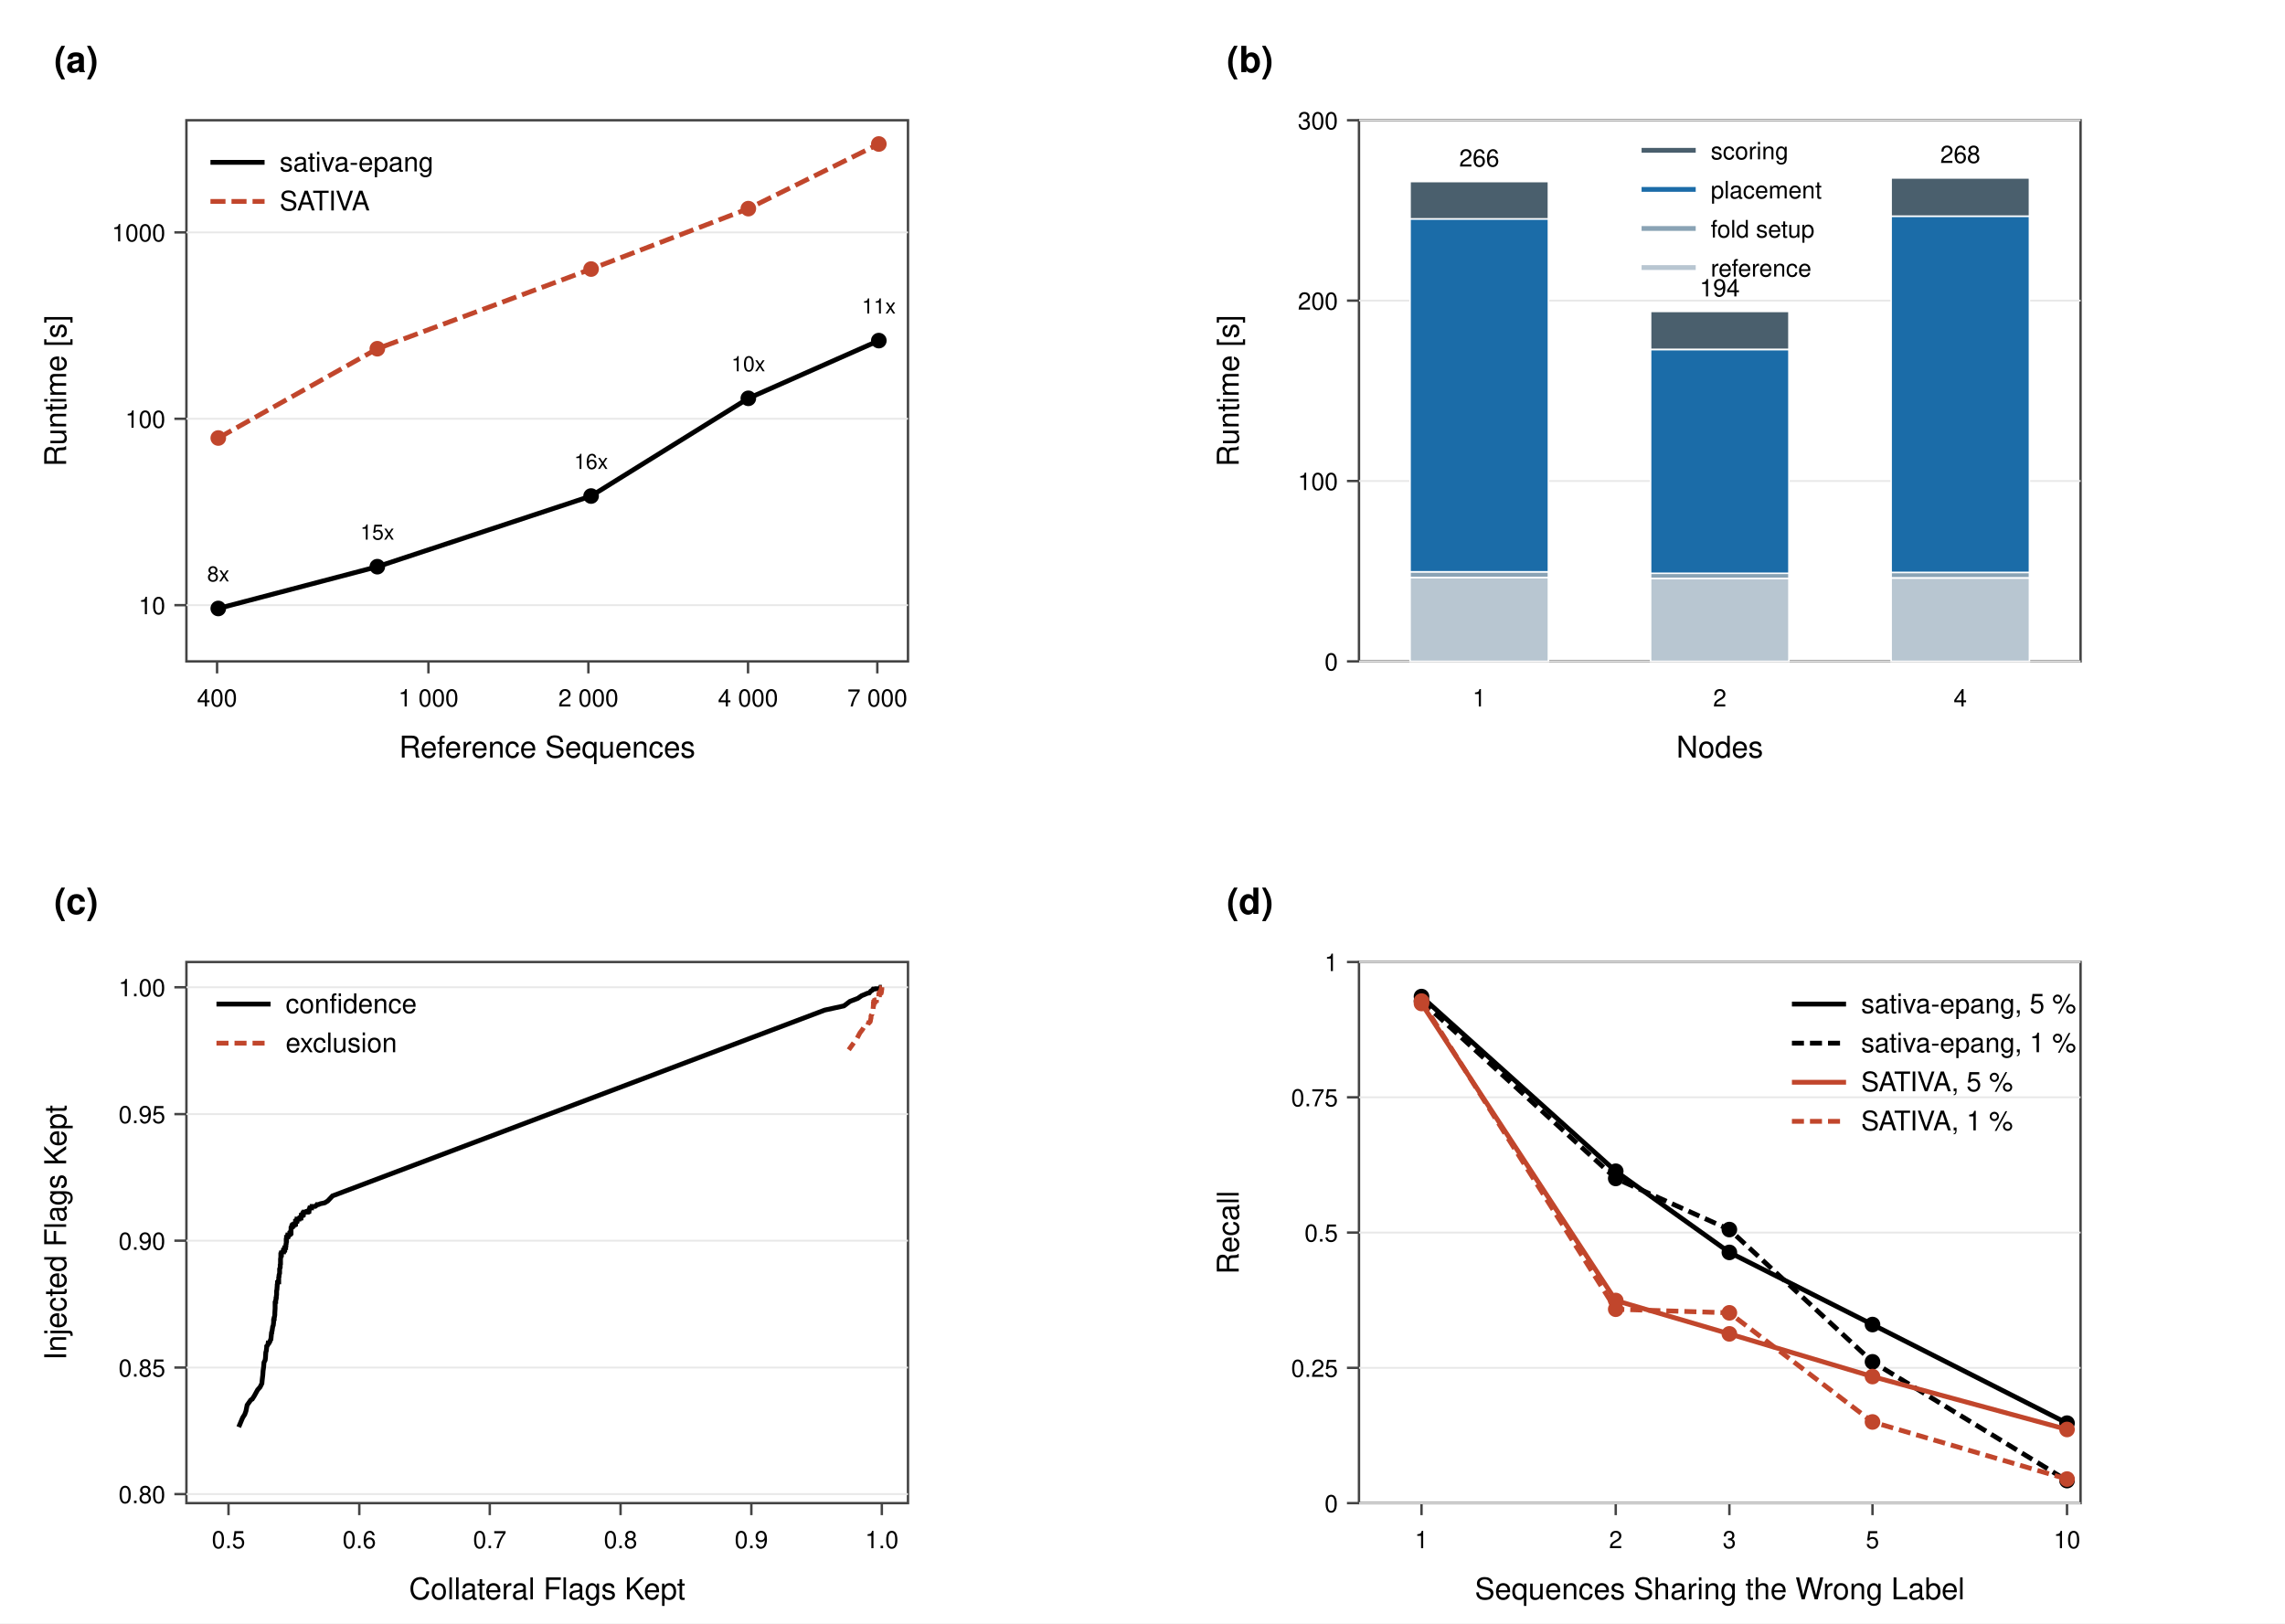
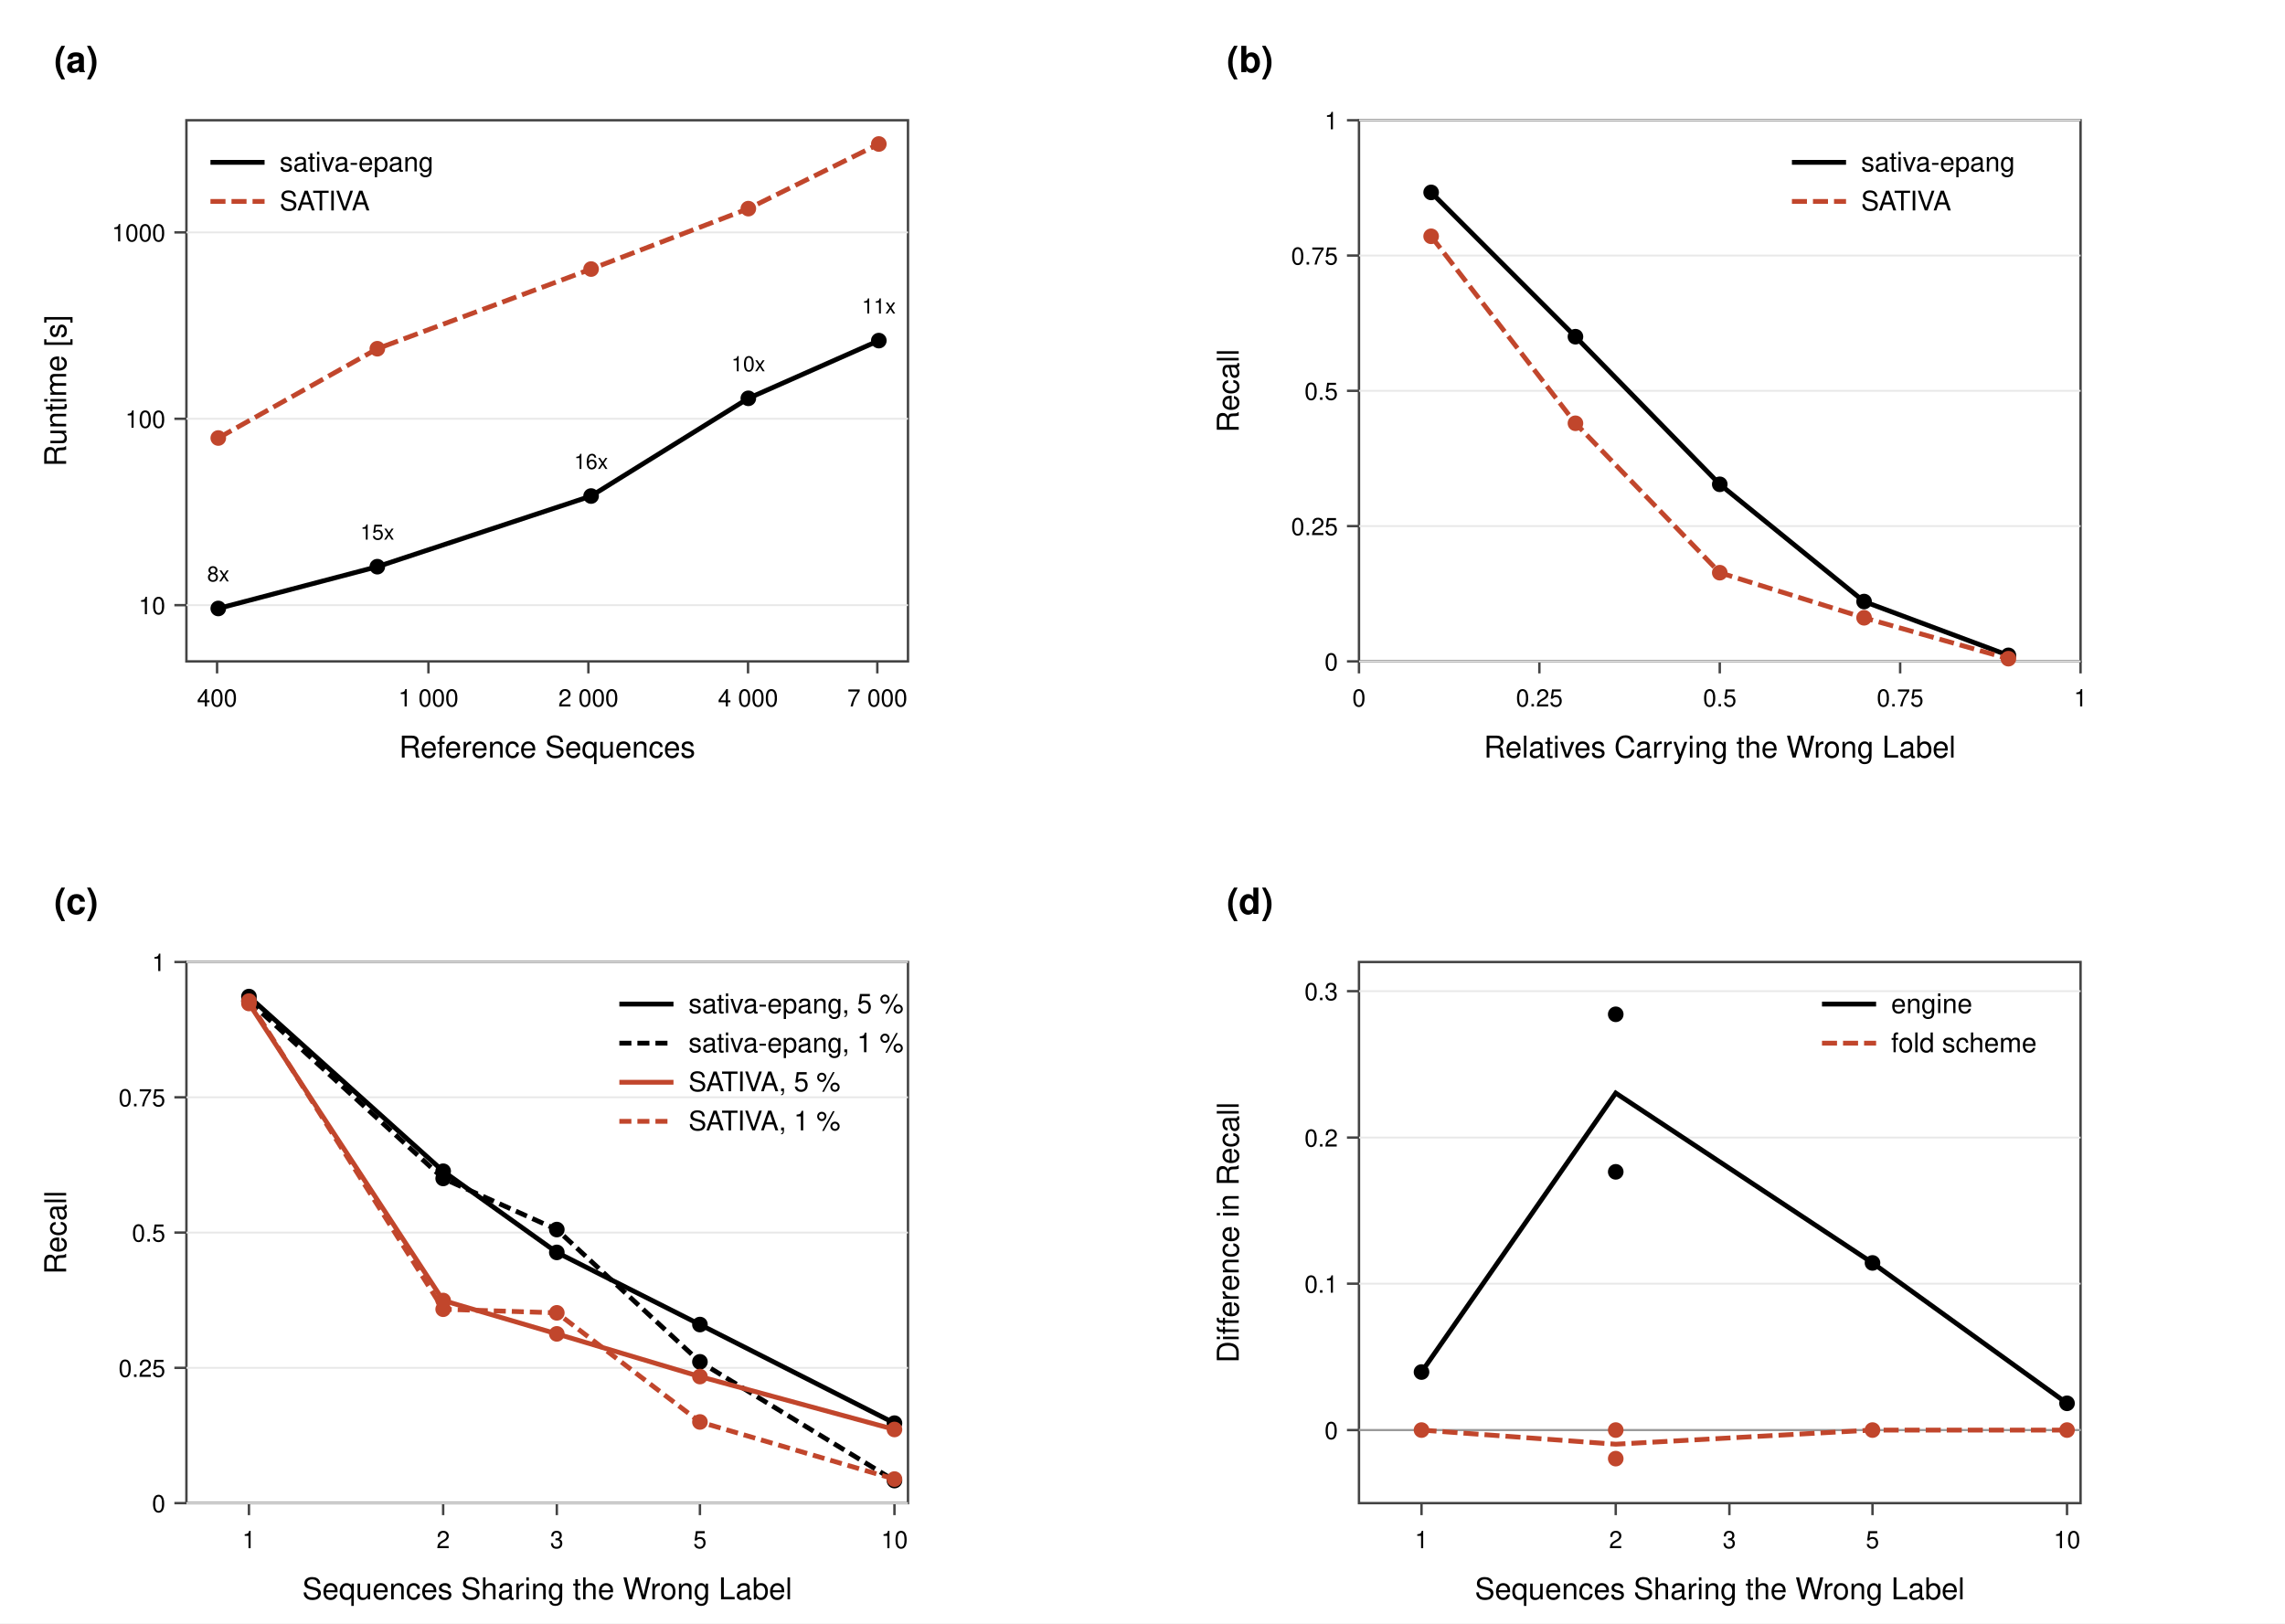
<svg xmlns="http://www.w3.org/2000/svg" width="760" height="540" viewBox="0 0 760 540" font-family="Helvetica,Arial,sans-serif">
  <rect width="760" height="540" fill="#fff" />
  <rect x="62" y="40" width="240" height="180" fill="none" stroke="#444" stroke-width="0.8" />
  <text x="18.0" y="24.0" font-size="12" fill="#000" font-weight="bold" text-anchor="start">(a)</text>
  <text x="182.0" y="252.0" font-size="10" fill="#000" font-weight="normal" text-anchor="middle">Reference Sequences</text>
  <text x="22.0" y="130.0" font-size="10" fill="#000" font-weight="normal" text-anchor="middle" transform="rotate(-90 22.0 130.0)">Runtime  [s]</text>
  <line x1="72.2" y1="220" x2="72.2" y2="224" stroke="#444" stroke-width="0.8" />
  <text x="72.2" y="235.0" font-size="8" fill="#000" font-weight="normal" text-anchor="middle">400</text>
  <line x1="142.5" y1="220" x2="142.5" y2="224" stroke="#444" stroke-width="0.8" />
  <text x="142.5" y="235.0" font-size="8" fill="#000" font-weight="normal" text-anchor="middle">1 000</text>
  <line x1="195.7" y1="220" x2="195.7" y2="224" stroke="#444" stroke-width="0.8" />
  <text x="195.7" y="235.0" font-size="8" fill="#000" font-weight="normal" text-anchor="middle">2 000</text>
  <line x1="248.8" y1="220" x2="248.8" y2="224" stroke="#444" stroke-width="0.8" />
  <text x="248.8" y="235.0" font-size="8" fill="#000" font-weight="normal" text-anchor="middle">4 000</text>
  <line x1="291.8" y1="220" x2="291.8" y2="224" stroke="#444" stroke-width="0.8" />
  <text x="291.8" y="235.0" font-size="8" fill="#000" font-weight="normal" text-anchor="middle">7 000</text>
  <line x1="62" y1="201.3" x2="302" y2="201.3" stroke="#e8e8e8" stroke-width="0.6" />
  <line x1="58" y1="201.3" x2="62" y2="201.3" stroke="#444" stroke-width="0.8" />
  <text x="55.0" y="204.3" font-size="8" fill="#000" font-weight="normal" text-anchor="end">10</text>
  <line x1="62" y1="139.3" x2="302" y2="139.3" stroke="#e8e8e8" stroke-width="0.6" />
  <line x1="58" y1="139.3" x2="62" y2="139.3" stroke="#444" stroke-width="0.8" />
  <text x="55.0" y="142.3" font-size="8" fill="#000" font-weight="normal" text-anchor="end">100</text>
  <line x1="62" y1="77.3" x2="302" y2="77.3" stroke="#e8e8e8" stroke-width="0.6" />
  <line x1="58" y1="77.3" x2="62" y2="77.3" stroke="#444" stroke-width="0.8" />
  <text x="55.0" y="80.3" font-size="8" fill="#000" font-weight="normal" text-anchor="end">1000</text>
  <path d="M72.6,145.7 L125.5,116.0 L196.6,89.5 L248.9,69.4 L292.3,47.9" fill="none" stroke="#c1462c" stroke-width="1.6" stroke-dasharray="5 2" />
  <circle cx="72.6" cy="145.7" r="2.6" fill="#c1462c" />
  <circle cx="125.5" cy="116.0" r="2.6" fill="#c1462c" />
  <circle cx="196.6" cy="89.5" r="2.6" fill="#c1462c" />
  <circle cx="248.9" cy="69.4" r="2.6" fill="#c1462c" />
  <circle cx="292.3" cy="47.9" r="2.6" fill="#c1462c" />
  <path d="M72.6,202.4 L125.5,188.5 L196.6,165.0 L248.9,132.5 L292.3,113.3" fill="none" stroke="#000000" stroke-width="1.6" />
  <circle cx="72.6" cy="202.4" r="2.6" fill="#000000" />
  <circle cx="125.5" cy="188.5" r="2.6" fill="#000000" />
  <circle cx="196.6" cy="165.0" r="2.6" fill="#000000" />
  <circle cx="248.9" cy="132.5" r="2.6" fill="#000000" />
  <circle cx="292.3" cy="113.3" r="2.6" fill="#000000" />
  <line x1="70" y1="54" x2="88" y2="54" stroke="#000000" stroke-width="1.6" />
  <text x="93.0" y="57.0" font-size="9" fill="#000" font-weight="normal" text-anchor="start">sativa-epang</text>
  <line x1="70" y1="67" x2="88" y2="67" stroke="#c1462c" stroke-width="1.6" stroke-dasharray="5 2" />
  <text x="93.0" y="70.0" font-size="9" fill="#000" font-weight="normal" text-anchor="start">SATIVA</text>
  <text x="72.6" y="193.4" font-size="7" fill="#000000" font-weight="normal" text-anchor="middle">8x</text>
  <text x="125.5" y="179.5" font-size="7" fill="#000000" font-weight="normal" text-anchor="middle">15x</text>
  <text x="196.6" y="156.0" font-size="7" fill="#000000" font-weight="normal" text-anchor="middle">16x</text>
  <text x="248.9" y="123.5" font-size="7" fill="#000000" font-weight="normal" text-anchor="middle">10x</text>
  <text x="292.3" y="104.3" font-size="7" fill="#000000" font-weight="normal" text-anchor="middle">11x</text>
  <rect x="452" y="40" width="240" height="180" fill="none" stroke="#444" stroke-width="0.8" />
  <text x="408.0" y="24.0" font-size="12" fill="#000" font-weight="bold" text-anchor="start">(b)</text>
-   <text x="572.0" y="252.0" font-size="10" fill="#000" font-weight="normal" text-anchor="middle">Nodes</text>
-   <text x="412.0" y="130.0" font-size="10" fill="#000" font-weight="normal" text-anchor="middle" transform="rotate(-90 412.0 130.0)">Runtime  [s]</text>
+   <text x="572.0" y="252.0" font-size="10" fill="#000" font-weight="normal" text-anchor="middle">Relatives Carrying the Wrong Label</text>
+   <text x="412.0" y="130.0" font-size="10" fill="#000" font-weight="normal" text-anchor="middle" transform="rotate(-90 412.0 130.0)">Recall</text>
+   <line x1="452.0" y1="220" x2="452.0" y2="224" stroke="#444" stroke-width="0.8" />
+   <text x="452.0" y="235.0" font-size="8" fill="#000" font-weight="normal" text-anchor="middle">0</text>
+   <line x1="512.0" y1="220" x2="512.0" y2="224" stroke="#444" stroke-width="0.8" />
+   <text x="512.0" y="235.0" font-size="8" fill="#000" font-weight="normal" text-anchor="middle">0.25</text>
+   <line x1="572.0" y1="220" x2="572.0" y2="224" stroke="#444" stroke-width="0.8" />
+   <text x="572.0" y="235.0" font-size="8" fill="#000" font-weight="normal" text-anchor="middle">0.5</text>
+   <line x1="632.0" y1="220" x2="632.0" y2="224" stroke="#444" stroke-width="0.8" />
+   <text x="632.0" y="235.0" font-size="8" fill="#000" font-weight="normal" text-anchor="middle">0.75</text>
+   <line x1="692.0" y1="220" x2="692.0" y2="224" stroke="#444" stroke-width="0.8" />
+   <text x="692.0" y="235.0" font-size="8" fill="#000" font-weight="normal" text-anchor="middle">1</text>
  <line x1="452" y1="220.0" x2="692" y2="220.0" stroke="#e8e8e8" stroke-width="0.6" />
  <line x1="448" y1="220.0" x2="452" y2="220.0" stroke="#444" stroke-width="0.8" />
  <text x="445.0" y="223.0" font-size="8" fill="#000" font-weight="normal" text-anchor="end">0</text>
-   <line x1="452" y1="160.0" x2="692" y2="160.0" stroke="#e8e8e8" stroke-width="0.6" />
-   <line x1="448" y1="160.0" x2="452" y2="160.0" stroke="#444" stroke-width="0.8" />
-   <text x="445.0" y="163.0" font-size="8" fill="#000" font-weight="normal" text-anchor="end">100</text>
-   <line x1="452" y1="100.0" x2="692" y2="100.0" stroke="#e8e8e8" stroke-width="0.6" />
-   <line x1="448" y1="100.0" x2="452" y2="100.0" stroke="#444" stroke-width="0.8" />
-   <text x="445.0" y="103.0" font-size="8" fill="#000" font-weight="normal" text-anchor="end">200</text>
+   <line x1="452" y1="175.0" x2="692" y2="175.0" stroke="#e8e8e8" stroke-width="0.6" />
+   <line x1="448" y1="175.0" x2="452" y2="175.0" stroke="#444" stroke-width="0.8" />
+   <text x="445.0" y="178.0" font-size="8" fill="#000" font-weight="normal" text-anchor="end">0.25</text>
+   <line x1="452" y1="130.0" x2="692" y2="130.0" stroke="#e8e8e8" stroke-width="0.6" />
+   <line x1="448" y1="130.0" x2="452" y2="130.0" stroke="#444" stroke-width="0.8" />
+   <text x="445.0" y="133.0" font-size="8" fill="#000" font-weight="normal" text-anchor="end">0.5</text>
+   <line x1="452" y1="85.0" x2="692" y2="85.0" stroke="#e8e8e8" stroke-width="0.6" />
+   <line x1="448" y1="85.0" x2="452" y2="85.0" stroke="#444" stroke-width="0.8" />
+   <text x="445.0" y="88.0" font-size="8" fill="#000" font-weight="normal" text-anchor="end">0.75</text>
  <line x1="452" y1="40.0" x2="692" y2="40.0" stroke="#e8e8e8" stroke-width="0.6" />
  <line x1="448" y1="40.0" x2="452" y2="40.0" stroke="#444" stroke-width="0.8" />
-   <text x="445.0" y="43.0" font-size="8" fill="#000" font-weight="normal" text-anchor="end">300</text>
-   <rect x="469.0" y="192.1" width="46" height="27.9" fill="#b8c6d1" stroke="#fff" stroke-width="0.5" />
-   <rect x="469.0" y="190.2" width="46" height="1.9" fill="#8aa3b5" stroke="#fff" stroke-width="0.5" />
-   <rect x="469.0" y="72.8" width="46" height="117.4" fill="#1b6ca8" stroke="#fff" stroke-width="0.5" />
-   <rect x="469.0" y="60.4" width="46" height="12.4" fill="#4a5f6d" stroke="#fff" stroke-width="0.5" />
-   <text x="492.0" y="235.0" font-size="8" fill="#000" font-weight="normal" text-anchor="middle">1</text>
-   <text x="492.0" y="55.4" font-size="8" fill="#000" font-weight="normal" text-anchor="middle">266</text>
-   <rect x="549.0" y="192.4" width="46" height="27.6" fill="#b8c6d1" stroke="#fff" stroke-width="0.5" />
-   <rect x="549.0" y="190.6" width="46" height="1.8" fill="#8aa3b5" stroke="#fff" stroke-width="0.5" />
-   <rect x="549.0" y="116.3" width="46" height="74.4" fill="#1b6ca8" stroke="#fff" stroke-width="0.5" />
-   <rect x="549.0" y="103.6" width="46" height="12.6" fill="#4a5f6d" stroke="#fff" stroke-width="0.5" />
-   <text x="572.0" y="235.0" font-size="8" fill="#000" font-weight="normal" text-anchor="middle">2</text>
-   <text x="572.0" y="98.6" font-size="8" fill="#000" font-weight="normal" text-anchor="middle">194</text>
-   <rect x="629.0" y="192.3" width="46" height="27.7" fill="#b8c6d1" stroke="#fff" stroke-width="0.5" />
-   <rect x="629.0" y="190.4" width="46" height="1.8" fill="#8aa3b5" stroke="#fff" stroke-width="0.5" />
-   <rect x="629.0" y="71.9" width="46" height="118.5" fill="#1b6ca8" stroke="#fff" stroke-width="0.5" />
-   <rect x="629.0" y="59.2" width="46" height="12.7" fill="#4a5f6d" stroke="#fff" stroke-width="0.5" />
-   <text x="652.0" y="235.0" font-size="8" fill="#000" font-weight="normal" text-anchor="middle">4</text>
-   <text x="652.0" y="54.2" font-size="8" fill="#000" font-weight="normal" text-anchor="middle">268</text>
-   <line x1="546" y1="50" x2="564" y2="50" stroke="#4a5f6d" stroke-width="1.6" />
-   <text x="569.0" y="53.0" font-size="8" fill="#000" font-weight="normal" text-anchor="start">scoring</text>
-   <line x1="546" y1="63" x2="564" y2="63" stroke="#1b6ca8" stroke-width="1.6" />
-   <text x="569.0" y="66.0" font-size="8" fill="#000" font-weight="normal" text-anchor="start">placement</text>
-   <line x1="546" y1="76" x2="564" y2="76" stroke="#8aa3b5" stroke-width="1.6" />
-   <text x="569.0" y="79.0" font-size="8" fill="#000" font-weight="normal" text-anchor="start">fold setup</text>
-   <line x1="546" y1="89" x2="564" y2="89" stroke="#b8c6d1" stroke-width="1.6" />
-   <text x="569.0" y="92.0" font-size="8" fill="#000" font-weight="normal" text-anchor="start">reference</text>
+   <text x="445.0" y="43.0" font-size="8" fill="#000" font-weight="normal" text-anchor="end">1</text>
+   <path d="M476.0,64.0 L524.0,112.0 L572.0,161.1 L620.0,200.1 L668.0,218.0" fill="none" stroke="#000000" stroke-width="1.6" />
+   <circle cx="476.0" cy="64.0" r="2.6" fill="#000000" />
+   <circle cx="524.0" cy="112.0" r="2.6" fill="#000000" />
+   <circle cx="572.0" cy="161.1" r="2.6" fill="#000000" />
+   <circle cx="620.0" cy="200.1" r="2.6" fill="#000000" />
+   <circle cx="668.0" cy="218.0" r="2.6" fill="#000000" />
+   <path d="M476.0,78.6 L524.0,140.8 L572.0,190.5 L620.0,205.5 L668.0,219.1" fill="none" stroke="#c1462c" stroke-width="1.6" stroke-dasharray="5 2" />
+   <circle cx="476.0" cy="78.6" r="2.6" fill="#c1462c" />
+   <circle cx="524.0" cy="140.8" r="2.6" fill="#c1462c" />
+   <circle cx="572.0" cy="190.5" r="2.6" fill="#c1462c" />
+   <circle cx="620.0" cy="205.5" r="2.6" fill="#c1462c" />
+   <circle cx="668.0" cy="219.1" r="2.6" fill="#c1462c" />
+   <line x1="596" y1="54" x2="614" y2="54" stroke="#000000" stroke-width="1.6" />
+   <text x="619.0" y="57.0" font-size="9" fill="#000" font-weight="normal" text-anchor="start">sativa-epang</text>
+   <line x1="596" y1="67" x2="614" y2="67" stroke="#c1462c" stroke-width="1.6" stroke-dasharray="5 2" />
+   <text x="619.0" y="70.0" font-size="9" fill="#000" font-weight="normal" text-anchor="start">SATIVA</text>
  <rect x="62" y="320" width="240" height="180" fill="none" stroke="#444" stroke-width="0.8" />
  <text x="18.0" y="304.0" font-size="12" fill="#000" font-weight="bold" text-anchor="start">(c)</text>
-   <text x="182.0" y="532.0" font-size="10" fill="#000" font-weight="normal" text-anchor="middle">Collateral Flags Kept</text>
-   <text x="22.0" y="410.0" font-size="10" fill="#000" font-weight="normal" text-anchor="middle" transform="rotate(-90 22.0 410.0)">Injected Flags Kept</text>
-   <line x1="76.0" y1="500" x2="76.0" y2="504" stroke="#444" stroke-width="0.8" />
-   <text x="76.0" y="515.0" font-size="8" fill="#000" font-weight="normal" text-anchor="middle">0.5</text>
-   <line x1="119.5" y1="500" x2="119.5" y2="504" stroke="#444" stroke-width="0.8" />
-   <text x="119.5" y="515.0" font-size="8" fill="#000" font-weight="normal" text-anchor="middle">0.6</text>
-   <line x1="162.9" y1="500" x2="162.9" y2="504" stroke="#444" stroke-width="0.8" />
-   <text x="162.9" y="515.0" font-size="8" fill="#000" font-weight="normal" text-anchor="middle">0.7</text>
-   <line x1="206.4" y1="500" x2="206.4" y2="504" stroke="#444" stroke-width="0.8" />
-   <text x="206.4" y="515.0" font-size="8" fill="#000" font-weight="normal" text-anchor="middle">0.8</text>
-   <line x1="249.9" y1="500" x2="249.9" y2="504" stroke="#444" stroke-width="0.8" />
-   <text x="249.9" y="515.0" font-size="8" fill="#000" font-weight="normal" text-anchor="middle">0.9</text>
-   <line x1="293.3" y1="500" x2="293.3" y2="504" stroke="#444" stroke-width="0.8" />
-   <text x="293.3" y="515.0" font-size="8" fill="#000" font-weight="normal" text-anchor="middle">1.0</text>
-   <line x1="62" y1="497.0" x2="302" y2="497.0" stroke="#e8e8e8" stroke-width="0.6" />
-   <line x1="58" y1="497.0" x2="62" y2="497.0" stroke="#444" stroke-width="0.8" />
-   <text x="55.0" y="500.0" font-size="8" fill="#000" font-weight="normal" text-anchor="end">0.80</text>
-   <line x1="62" y1="454.9" x2="302" y2="454.9" stroke="#e8e8e8" stroke-width="0.6" />
-   <line x1="58" y1="454.9" x2="62" y2="454.9" stroke="#444" stroke-width="0.8" />
-   <text x="55.0" y="457.9" font-size="8" fill="#000" font-weight="normal" text-anchor="end">0.85</text>
-   <line x1="62" y1="412.7" x2="302" y2="412.7" stroke="#e8e8e8" stroke-width="0.6" />
-   <line x1="58" y1="412.7" x2="62" y2="412.7" stroke="#444" stroke-width="0.8" />
-   <text x="55.0" y="415.7" font-size="8" fill="#000" font-weight="normal" text-anchor="end">0.90</text>
-   <line x1="62" y1="370.6" x2="302" y2="370.6" stroke="#e8e8e8" stroke-width="0.6" />
-   <line x1="58" y1="370.6" x2="62" y2="370.6" stroke="#444" stroke-width="0.8" />
-   <text x="55.0" y="373.6" font-size="8" fill="#000" font-weight="normal" text-anchor="end">0.95</text>
-   <line x1="62" y1="328.4" x2="302" y2="328.4" stroke="#e8e8e8" stroke-width="0.6" />
-   <line x1="58" y1="328.4" x2="62" y2="328.4" stroke="#444" stroke-width="0.8" />
-   <text x="55.0" y="331.4" font-size="8" fill="#000" font-weight="normal" text-anchor="end">1.00</text>
-   <path d="M293.3,328.4 L293.3,328.4 L293.2,328.4 L293.2,328.4 L293.2,328.4 L293.2,328.4 L293.1,328.4 L293.1,328.4 L293.1,328.4 L293.1,328.4 L293.1,328.4 L293.0,328.4 L293.0,328.4 L292.9,328.4 L292.9,328.4 L292.9,328.4 L292.9,328.4 L292.8,328.7 L292.8,328.7 L292.8,328.7 L292.8,328.7 L292.8,328.9 L292.7,328.9 L292.7,328.9 L292.7,328.9 L292.6,328.9 L292.6,328.9 L292.6,328.9 L292.5,328.9 L292.5,328.9 L292.5,328.9 L292.5,328.9 L292.4,328.9 L292.4,328.9 L292.4,328.9 L292.3,328.9 L292.3,328.9 L292.3,328.9 L292.3,328.9 L292.1,328.9 L291.9,328.9 L291.7,328.9 L291.4,328.9 L291.3,328.9 L291.1,328.9 L290.9,329.0 L290.7,329.0 L290.4,329.0 L290.1,329.4 L289.6,329.7 L289.1,330.3 L288.5,330.4 L287.6,330.8 L286.6,331.2 L285.3,332.1 L282.7,333.1 L280.7,334.6 L274.3,336.0 L110.6,397.8 L109.0,399.5 L108.0,400.1 L107.1,400.3 L106.6,400.4 L105.9,400.7 L105.6,400.7 L105.4,400.7 L105.2,401.0 L105.0,401.2 L104.8,401.3 L104.5,401.3 L104.3,401.3 L104.3,401.3 L104.0,401.3 L103.9,401.3 L103.9,401.3 L103.8,401.3 L103.8,401.5 L103.6,401.6 L103.6,401.8 L103.4,401.8 L103.0,401.8 L102.9,402.1 L102.8,402.9 L102.8,402.9 L102.6,402.9 L102.6,403.0 L102.6,403.0 L102.6,403.0 L102.5,403.0 L102.5,403.0 L102.5,403.0 L102.4,403.0 L102.4,403.0 L102.3,403.0 L102.3,403.0 L102.2,403.0 L102.2,403.2 L102.2,403.2 L102.1,403.2 L102.1,403.2 L102.0,403.2 L102.0,403.2 L102.0,403.2 L102.0,403.2 L101.9,403.2 L101.9,403.2 L101.7,403.2 L101.6,403.2 L101.6,403.2 L101.6,403.2 L101.4,403.2 L101.3,403.2 L101.3,403.2 L101.3,403.2 L101.2,403.2 L101.2,403.4 L101.1,403.5 L101.1,403.5 L101.1,403.5 L101.0,403.5 L101.0,403.5 L101.0,403.5 L100.9,403.5 L100.9,403.5 L100.9,403.8 L100.8,403.8 L100.8,404.0 L100.8,404.0 L100.8,404.1 L100.7,404.1 L100.7,404.1 L100.7,404.1 L100.6,404.1 L100.5,404.1 L100.5,404.1 L100.5,404.1 L100.5,404.3 L100.4,404.3 L100.4,404.3 L100.4,404.3 L100.3,404.3 L100.3,404.3 L100.3,404.3 L100.2,404.3 L100.2,404.3 L100.2,404.4 L100.2,404.4 L100.2,404.6 L100.1,404.7 L100.1,404.9 L100.1,405.1 L100.1,405.1 L100.1,405.1 L100.0,405.1 L100.0,405.1 L100.0,405.1 L100.0,405.1 L99.9,405.1 L99.9,405.1 L99.9,405.2 L99.9,405.2 L99.8,405.2 L99.8,405.2 L99.7,405.2 L99.7,405.2 L99.6,405.2 L99.6,405.2 L99.6,405.2 L99.5,405.2 L99.5,405.2 L99.4,405.4 L99.4,405.4 L99.4,405.5 L99.3,405.5 L99.3,405.5 L99.2,405.5 L99.2,405.5 L99.2,405.5 L99.1,405.5 L99.1,405.5 L99.1,405.5 L99.1,405.5 L99.0,405.5 L99.0,405.5 L99.0,405.5 L98.9,405.5 L98.9,405.5 L98.9,405.5 L98.8,405.5 L98.8,405.7 L98.8,405.8 L98.8,405.8 L98.8,406.1 L98.8,406.1 L98.7,406.1 L98.6,406.1 L98.6,406.3 L98.6,406.3 L98.6,406.3 L98.5,406.3 L98.5,406.3 L98.4,406.3 L98.4,406.3 L98.4,406.3 L98.3,406.3 L98.3,406.3 L98.3,406.6 L98.3,406.8 L98.3,406.9 L98.3,407.1 L98.3,407.1 L98.2,407.1 L98.2,407.2 L98.1,407.2 L98.1,407.2 L98.0,407.2 L98.0,407.2 L97.9,407.2 L97.9,407.2 L97.9,407.4 L97.8,407.4 L97.8,407.4 L97.7,407.4 L97.7,407.4 L97.7,407.4 L97.6,407.4 L97.6,407.4 L97.6,407.4 L97.5,407.4 L97.5,407.4 L97.5,407.7 L97.4,407.7 L97.4,407.7 L97.4,407.7 L97.3,407.7 L97.2,407.7 L97.2,407.8 L97.2,407.8 L97.2,408.0 L97.1,408.0 L97.1,408.1 L97.1,408.1 L97.0,408.1 L97.0,408.1 L96.9,408.1 L96.8,408.3 L96.8,408.6 L96.8,408.9 L96.8,409.5 L96.8,409.7 L96.8,409.7 L96.8,409.9 L96.7,409.9 L96.7,410.0 L96.7,410.2 L96.6,410.2 L96.6,410.2 L96.5,410.2 L96.5,410.2 L96.5,410.3 L96.4,410.3 L96.4,410.3 L96.4,410.5 L96.4,410.5 L96.3,410.5 L96.3,410.5 L96.3,410.5 L96.3,410.5 L96.2,410.8 L96.2,410.8 L96.0,410.8 L95.9,410.8 L95.8,410.8 L95.8,410.9 L95.8,411.1 L95.7,411.1 L95.7,411.1 L95.7,411.1 L95.7,411.1 L95.7,411.1 L95.7,411.4 L95.6,411.4 L95.6,411.4 L95.6,411.4 L95.5,411.4 L95.5,411.4 L95.4,411.6 L95.4,411.6 L95.4,411.6 L95.3,411.6 L95.3,412.6 L95.2,412.6 L95.2,412.8 L95.2,413.7 L95.1,413.9 L95.1,414.0 L95.1,414.2 L95.1,414.5 L95.1,414.5 L95.1,414.6 L95.1,414.6 L95.0,414.8 L95.0,415.0 L94.9,415.0 L94.8,415.1 L94.8,415.1 L94.7,415.1 L94.7,415.7 L94.6,415.7 L94.6,415.7 L94.6,415.9 L94.6,415.9 L94.5,415.9 L94.5,415.9 L94.4,415.9 L94.4,415.9 L94.3,415.9 L94.3,416.4 L94.1,416.4 L94.1,416.4 L94.0,416.4 L93.9,416.4 L93.8,416.5 L93.8,416.5 L93.7,416.8 L93.6,416.8 L93.6,416.8 L93.6,416.8 L93.6,417.0 L93.6,417.1 L93.6,417.4 L93.5,417.4 L93.5,417.4 L93.4,417.4 L93.4,417.4 L93.4,417.7 L93.4,418.2 L93.3,418.8 L93.3,419.1 L93.3,420.1 L93.3,420.2 L93.3,420.5 L93.2,420.7 L93.2,420.7 L93.2,421.6 L93.0,422.1 L93.0,422.9 L93.0,423.2 L93.0,423.5 L92.8,424.2 L92.8,424.7 L92.7,424.9 L92.7,425.0 L92.7,426.3 L92.7,426.3 L92.7,426.3 L92.7,426.4 L92.6,426.4 L92.6,426.4 L92.6,426.4 L92.6,426.6 L92.5,426.7 L92.3,426.7 L92.3,426.9 L92.3,427.0 L92.3,427.0 L92.2,427.3 L92.2,427.3 L92.2,427.7 L92.1,429.0 L92.0,429.4 L92.0,429.7 L92.0,430.0 L92.0,430.7 L91.9,431.2 L91.9,431.7 L91.8,431.8 L91.8,431.8 L91.8,432.3 L91.7,432.5 L91.7,432.9 L91.6,432.9 L91.5,433.1 L91.5,435.2 L91.4,436.8 L91.4,437.4 L91.3,438.0 L91.3,438.0 L91.2,438.5 L91.2,438.5 L91.2,438.6 L91.1,438.6 L91.0,439.0 L91.0,439.4 L91.0,439.9 L90.9,440.8 L90.9,440.8 L90.8,441.1 L90.7,441.3 L90.5,442.7 L90.4,443.0 L90.4,443.3 L90.3,443.4 L90.2,444.5 L90.1,445.5 L90.0,445.6 L89.7,446.4 L89.6,446.5 L89.5,446.7 L89.4,446.7 L89.2,446.7 L89.1,447.3 L89.0,447.5 L88.7,447.8 L88.7,448.2 L88.6,449.0 L88.6,449.2 L88.4,449.9 L88.3,451.6 L88.2,452.4 L88.1,452.6 L87.8,453.2 L87.7,454.6 L87.5,456.0 L87.4,457.4 L87.2,459.1 L87.1,460.2 L86.5,461.4 L85.7,462.3 L84.6,464.3 L83.9,465.4 L83.4,465.7 L82.2,467.4 L81.8,469.4 L81.4,470.5 L80.7,471.6 L79.4,474.7" fill="none" stroke="#000000" stroke-width="1.6" />
-   <path d="M293.3,328.4 L293.3,328.4 L293.3,328.4 L293.3,328.6 L293.2,328.6 L293.2,328.6 L293.2,328.7 L293.2,328.7 L293.2,328.7 L293.2,328.7 L293.2,328.9 L293.2,329.0 L293.2,329.2 L293.2,329.4 L293.1,329.4 L293.1,329.5 L293.1,329.7 L293.1,329.7 L293.1,329.7 L293.1,329.7 L293.1,329.7 L293.1,329.8 L293.0,329.8 L293.0,329.8 L293.0,329.8 L293.0,330.1 L292.9,330.1 L292.9,330.1 L292.9,330.1 L292.9,330.1 L292.8,330.1 L292.8,330.1 L292.8,330.3 L292.8,330.3 L292.8,330.3 L292.7,330.3 L292.7,330.3 L292.7,330.3 L292.7,330.3 L292.6,330.3 L292.6,330.3 L292.6,330.4 L292.6,330.4 L292.5,330.4 L292.5,330.4 L292.5,330.6 L292.5,330.6 L292.5,330.9 L292.5,330.9 L292.4,330.9 L292.4,330.9 L292.3,330.9 L292.3,331.2 L292.3,331.2 L292.3,331.2 L292.3,331.2 L292.3,331.4 L292.2,331.4 L292.2,331.4 L292.2,331.4 L292.1,331.4 L292.1,331.8 L292.1,331.8 L292.1,331.8 L292.1,332.0 L292.1,332.0 L292.0,332.0 L292.0,332.1 L292.0,332.1 L291.9,332.1 L291.9,332.1 L291.8,332.1 L291.8,332.3 L291.8,332.3 L291.7,332.3 L291.7,332.3 L291.7,332.5 L291.7,332.6 L291.6,332.6 L291.5,332.6 L291.5,332.6 L291.5,332.6 L291.5,332.8 L291.4,332.8 L291.1,332.8 L291.0,332.8 L291.0,332.9 L291.0,333.1 L291.0,333.2 L291.0,333.2 L290.9,333.2 L290.9,333.2 L290.9,333.2 L290.8,333.2 L290.8,333.4 L290.7,333.4 L290.7,333.4 L290.7,333.4 L290.6,333.4 L290.6,333.5 L290.6,334.0 L290.5,334.0 L290.5,334.0 L290.5,334.2 L290.4,335.6 L290.4,335.6 L290.4,336.2 L290.2,336.5 L290.1,336.6 L290.1,336.8 L290.1,336.9 L290.0,336.9 L290.0,337.4 L290.0,337.4 L290.0,337.4 L289.9,337.6 L289.8,337.7 L289.7,338.0 L289.7,338.6 L289.6,339.0 L289.5,339.6 L289.4,339.9 L289.3,340.0 L289.1,340.2 L288.9,340.2 L288.6,341.0 L288.2,341.0 L287.7,341.0 L286.9,342.4 L286.0,343.6 L285.1,345.3 L282.3,349.2" fill="none" stroke="#c1462c" stroke-width="1.6" stroke-dasharray="4 2" />
-   <line x1="72" y1="334" x2="90" y2="334" stroke="#000000" stroke-width="1.6" />
-   <text x="95.0" y="337.0" font-size="9" fill="#000" font-weight="normal" text-anchor="start">confidence</text>
-   <line x1="72" y1="347" x2="90" y2="347" stroke="#c1462c" stroke-width="1.6" stroke-dasharray="4 2" />
-   <text x="95.0" y="350.0" font-size="9" fill="#000" font-weight="normal" text-anchor="start">exclusion</text>
+   <text x="182.0" y="532.0" font-size="10" fill="#000" font-weight="normal" text-anchor="middle">Sequences Sharing the Wrong Label</text>
+   <text x="22.0" y="410.0" font-size="10" fill="#000" font-weight="normal" text-anchor="middle" transform="rotate(-90 22.0 410.0)">Recall</text>
+   <line x1="82.8" y1="500" x2="82.8" y2="504" stroke="#444" stroke-width="0.8" />
+   <text x="82.8" y="515.0" font-size="8" fill="#000" font-weight="normal" text-anchor="middle">1</text>
+   <line x1="147.4" y1="500" x2="147.4" y2="504" stroke="#444" stroke-width="0.8" />
+   <text x="147.4" y="515.0" font-size="8" fill="#000" font-weight="normal" text-anchor="middle">2</text>
+   <line x1="185.2" y1="500" x2="185.2" y2="504" stroke="#444" stroke-width="0.8" />
+   <text x="185.2" y="515.0" font-size="8" fill="#000" font-weight="normal" text-anchor="middle">3</text>
+   <line x1="232.8" y1="500" x2="232.8" y2="504" stroke="#444" stroke-width="0.8" />
+   <text x="232.8" y="515.0" font-size="8" fill="#000" font-weight="normal" text-anchor="middle">5</text>
+   <line x1="297.5" y1="500" x2="297.5" y2="504" stroke="#444" stroke-width="0.8" />
+   <text x="297.5" y="515.0" font-size="8" fill="#000" font-weight="normal" text-anchor="middle">10</text>
+   <line x1="62" y1="500.0" x2="302" y2="500.0" stroke="#e8e8e8" stroke-width="0.6" />
+   <line x1="58" y1="500.0" x2="62" y2="500.0" stroke="#444" stroke-width="0.8" />
+   <text x="55.0" y="503.0" font-size="8" fill="#000" font-weight="normal" text-anchor="end">0</text>
+   <line x1="62" y1="455.0" x2="302" y2="455.0" stroke="#e8e8e8" stroke-width="0.6" />
+   <line x1="58" y1="455.0" x2="62" y2="455.0" stroke="#444" stroke-width="0.8" />
+   <text x="55.0" y="458.0" font-size="8" fill="#000" font-weight="normal" text-anchor="end">0.25</text>
+   <line x1="62" y1="410.0" x2="302" y2="410.0" stroke="#e8e8e8" stroke-width="0.6" />
+   <line x1="58" y1="410.0" x2="62" y2="410.0" stroke="#444" stroke-width="0.8" />
+   <text x="55.0" y="413.0" font-size="8" fill="#000" font-weight="normal" text-anchor="end">0.5</text>
+   <line x1="62" y1="365.0" x2="302" y2="365.0" stroke="#e8e8e8" stroke-width="0.6" />
+   <line x1="58" y1="365.0" x2="62" y2="365.0" stroke="#444" stroke-width="0.8" />
+   <text x="55.0" y="368.0" font-size="8" fill="#000" font-weight="normal" text-anchor="end">0.75</text>
+   <line x1="62" y1="320.0" x2="302" y2="320.0" stroke="#e8e8e8" stroke-width="0.6" />
+   <line x1="58" y1="320.0" x2="62" y2="320.0" stroke="#444" stroke-width="0.8" />
+   <text x="55.0" y="323.0" font-size="8" fill="#000" font-weight="normal" text-anchor="end">1</text>
+   <path d="M82.8,331.5 L147.4,389.6 L185.2,416.6 L232.8,440.6 L297.5,473.4" fill="none" stroke="#000000" stroke-width="1.6" />
+   <circle cx="82.8" cy="331.5" r="2.6" fill="#000000" />
+   <circle cx="147.4" cy="389.6" r="2.6" fill="#000000" />
+   <circle cx="185.2" cy="416.6" r="2.6" fill="#000000" />
+   <circle cx="232.8" cy="440.6" r="2.6" fill="#000000" />
+   <circle cx="297.5" cy="473.4" r="2.6" fill="#000000" />
+   <path d="M82.8,333.0 L147.4,392.0 L185.2,409.0 L232.8,453.0 L297.5,492.5" fill="none" stroke="#000000" stroke-width="1.6" stroke-dasharray="4 2" />
+   <circle cx="82.8" cy="333.0" r="2.6" fill="#000000" />
+   <circle cx="147.4" cy="392.0" r="2.6" fill="#000000" />
+   <circle cx="185.2" cy="409.0" r="2.6" fill="#000000" />
+   <circle cx="232.8" cy="453.0" r="2.6" fill="#000000" />
+   <circle cx="297.5" cy="492.5" r="2.6" fill="#000000" />
+   <path d="M82.8,333.8 L147.4,432.6 L185.2,443.7 L232.8,457.9 L297.5,475.5" fill="none" stroke="#c1462c" stroke-width="1.6" />
+   <circle cx="82.8" cy="333.8" r="2.6" fill="#c1462c" />
+   <circle cx="147.4" cy="432.6" r="2.6" fill="#c1462c" />
+   <circle cx="185.2" cy="443.7" r="2.6" fill="#c1462c" />
+   <circle cx="232.8" cy="457.9" r="2.6" fill="#c1462c" />
+   <circle cx="297.5" cy="475.5" r="2.6" fill="#c1462c" />
+   <path d="M82.8,333.0 L147.4,435.5 L185.2,436.7 L232.8,473.0 L297.5,492.0" fill="none" stroke="#c1462c" stroke-width="1.6" stroke-dasharray="4 2" />
+   <circle cx="82.8" cy="333.0" r="2.6" fill="#c1462c" />
+   <circle cx="147.4" cy="435.5" r="2.6" fill="#c1462c" />
+   <circle cx="185.2" cy="436.7" r="2.6" fill="#c1462c" />
+   <circle cx="232.8" cy="473.0" r="2.6" fill="#c1462c" />
+   <circle cx="297.5" cy="492.0" r="2.6" fill="#c1462c" />
+   <line x1="206" y1="334" x2="224" y2="334" stroke="#000000" stroke-width="1.6" />
+   <text x="229.0" y="337.0" font-size="9" fill="#000" font-weight="normal" text-anchor="start">sativa-epang, 5 %</text>
+   <line x1="206" y1="347" x2="224" y2="347" stroke="#000000" stroke-width="1.6" stroke-dasharray="4 2" />
+   <text x="229.0" y="350.0" font-size="9" fill="#000" font-weight="normal" text-anchor="start">sativa-epang, 1 %</text>
+   <line x1="206" y1="360" x2="224" y2="360" stroke="#c1462c" stroke-width="1.6" />
+   <text x="229.0" y="363.0" font-size="9" fill="#000" font-weight="normal" text-anchor="start">SATIVA, 5 %</text>
+   <line x1="206" y1="373" x2="224" y2="373" stroke="#c1462c" stroke-width="1.6" stroke-dasharray="4 2" />
+   <text x="229.0" y="376.0" font-size="9" fill="#000" font-weight="normal" text-anchor="start">SATIVA, 1 %</text>
  <rect x="452" y="320" width="240" height="180" fill="none" stroke="#444" stroke-width="0.8" />
  <text x="408.0" y="304.0" font-size="12" fill="#000" font-weight="bold" text-anchor="start">(d)</text>
  <text x="572.0" y="532.0" font-size="10" fill="#000" font-weight="normal" text-anchor="middle">Sequences Sharing the Wrong Label</text>
-   <text x="412.0" y="410.0" font-size="10" fill="#000" font-weight="normal" text-anchor="middle" transform="rotate(-90 412.0 410.0)">Recall</text>
+   <text x="412.0" y="410.0" font-size="10" fill="#000" font-weight="normal" text-anchor="middle" transform="rotate(-90 412.0 410.0)">Difference in Recall</text>
  <line x1="472.8" y1="500" x2="472.8" y2="504" stroke="#444" stroke-width="0.8" />
  <text x="472.8" y="515.0" font-size="8" fill="#000" font-weight="normal" text-anchor="middle">1</text>
  <line x1="537.4" y1="500" x2="537.4" y2="504" stroke="#444" stroke-width="0.8" />
  <text x="537.4" y="515.0" font-size="8" fill="#000" font-weight="normal" text-anchor="middle">2</text>
  <line x1="575.2" y1="500" x2="575.2" y2="504" stroke="#444" stroke-width="0.8" />
  <text x="575.2" y="515.0" font-size="8" fill="#000" font-weight="normal" text-anchor="middle">3</text>
  <line x1="622.8" y1="500" x2="622.8" y2="504" stroke="#444" stroke-width="0.8" />
  <text x="622.8" y="515.0" font-size="8" fill="#000" font-weight="normal" text-anchor="middle">5</text>
  <line x1="687.5" y1="500" x2="687.5" y2="504" stroke="#444" stroke-width="0.8" />
  <text x="687.5" y="515.0" font-size="8" fill="#000" font-weight="normal" text-anchor="middle">10</text>
-   <line x1="452" y1="500.0" x2="692" y2="500.0" stroke="#e8e8e8" stroke-width="0.6" />
-   <line x1="448" y1="500.0" x2="452" y2="500.0" stroke="#444" stroke-width="0.8" />
-   <text x="445.0" y="503.0" font-size="8" fill="#000" font-weight="normal" text-anchor="end">0</text>
-   <line x1="452" y1="455.0" x2="692" y2="455.0" stroke="#e8e8e8" stroke-width="0.6" />
-   <line x1="448" y1="455.0" x2="452" y2="455.0" stroke="#444" stroke-width="0.8" />
-   <text x="445.0" y="458.0" font-size="8" fill="#000" font-weight="normal" text-anchor="end">0.25</text>
-   <line x1="452" y1="410.0" x2="692" y2="410.0" stroke="#e8e8e8" stroke-width="0.6" />
-   <line x1="448" y1="410.0" x2="452" y2="410.0" stroke="#444" stroke-width="0.8" />
-   <text x="445.0" y="413.0" font-size="8" fill="#000" font-weight="normal" text-anchor="end">0.5</text>
-   <line x1="452" y1="365.0" x2="692" y2="365.0" stroke="#e8e8e8" stroke-width="0.6" />
-   <line x1="448" y1="365.0" x2="452" y2="365.0" stroke="#444" stroke-width="0.8" />
-   <text x="445.0" y="368.0" font-size="8" fill="#000" font-weight="normal" text-anchor="end">0.75</text>
-   <line x1="452" y1="320.0" x2="692" y2="320.0" stroke="#e8e8e8" stroke-width="0.6" />
-   <line x1="448" y1="320.0" x2="452" y2="320.0" stroke="#444" stroke-width="0.8" />
-   <text x="445.0" y="323.0" font-size="8" fill="#000" font-weight="normal" text-anchor="end">1</text>
-   <path d="M472.8,331.5 L537.4,389.6 L575.2,416.6 L622.8,440.6 L687.5,473.4" fill="none" stroke="#000000" stroke-width="1.6" />
-   <circle cx="472.8" cy="331.5" r="2.6" fill="#000000" />
-   <circle cx="537.4" cy="389.6" r="2.6" fill="#000000" />
-   <circle cx="575.2" cy="416.6" r="2.6" fill="#000000" />
-   <circle cx="622.8" cy="440.6" r="2.6" fill="#000000" />
-   <circle cx="687.5" cy="473.4" r="2.6" fill="#000000" />
-   <path d="M472.8,333.0 L537.4,392.0 L575.2,409.0 L622.8,453.0 L687.5,492.5" fill="none" stroke="#000000" stroke-width="1.6" stroke-dasharray="4 2" />
-   <circle cx="472.8" cy="333.0" r="2.6" fill="#000000" />
-   <circle cx="537.4" cy="392.0" r="2.6" fill="#000000" />
-   <circle cx="575.2" cy="409.0" r="2.6" fill="#000000" />
-   <circle cx="622.8" cy="453.0" r="2.6" fill="#000000" />
-   <circle cx="687.5" cy="492.5" r="2.6" fill="#000000" />
-   <path d="M472.8,333.8 L537.4,432.6 L575.2,443.7 L622.8,457.9 L687.5,475.5" fill="none" stroke="#c1462c" stroke-width="1.6" />
-   <circle cx="472.8" cy="333.8" r="2.6" fill="#c1462c" />
-   <circle cx="537.4" cy="432.6" r="2.6" fill="#c1462c" />
-   <circle cx="575.2" cy="443.7" r="2.6" fill="#c1462c" />
-   <circle cx="622.8" cy="457.9" r="2.6" fill="#c1462c" />
-   <circle cx="687.5" cy="475.5" r="2.6" fill="#c1462c" />
-   <path d="M472.8,333.0 L537.4,435.5 L575.2,436.7 L622.8,473.0 L687.5,492.0" fill="none" stroke="#c1462c" stroke-width="1.6" stroke-dasharray="4 2" />
-   <circle cx="472.8" cy="333.0" r="2.6" fill="#c1462c" />
-   <circle cx="537.4" cy="435.5" r="2.6" fill="#c1462c" />
-   <circle cx="575.2" cy="436.7" r="2.6" fill="#c1462c" />
-   <circle cx="622.8" cy="473.0" r="2.6" fill="#c1462c" />
-   <circle cx="687.5" cy="492.0" r="2.6" fill="#c1462c" />
-   <line x1="596" y1="334" x2="614" y2="334" stroke="#000000" stroke-width="1.6" />
-   <text x="619.0" y="337.0" font-size="9" fill="#000" font-weight="normal" text-anchor="start">sativa-epang, 5 %</text>
-   <line x1="596" y1="347" x2="614" y2="347" stroke="#000000" stroke-width="1.6" stroke-dasharray="4 2" />
-   <text x="619.0" y="350.0" font-size="9" fill="#000" font-weight="normal" text-anchor="start">sativa-epang, 1 %</text>
-   <line x1="596" y1="360" x2="614" y2="360" stroke="#c1462c" stroke-width="1.6" />
-   <text x="619.0" y="363.0" font-size="9" fill="#000" font-weight="normal" text-anchor="start">SATIVA, 5 %</text>
-   <line x1="596" y1="373" x2="614" y2="373" stroke="#c1462c" stroke-width="1.6" stroke-dasharray="4 2" />
-   <text x="619.0" y="376.0" font-size="9" fill="#000" font-weight="normal" text-anchor="start">SATIVA, 1 %</text>
+   <line x1="452" y1="475.7" x2="692" y2="475.7" stroke="#e8e8e8" stroke-width="0.6" />
+   <line x1="448" y1="475.7" x2="452" y2="475.7" stroke="#444" stroke-width="0.8" />
+   <text x="445.0" y="478.7" font-size="8" fill="#000" font-weight="normal" text-anchor="end">0</text>
+   <line x1="452" y1="427.0" x2="692" y2="427.0" stroke="#e8e8e8" stroke-width="0.6" />
+   <line x1="448" y1="427.0" x2="452" y2="427.0" stroke="#444" stroke-width="0.8" />
+   <text x="445.0" y="430.0" font-size="8" fill="#000" font-weight="normal" text-anchor="end">0.1</text>
+   <line x1="452" y1="378.4" x2="692" y2="378.4" stroke="#e8e8e8" stroke-width="0.6" />
+   <line x1="448" y1="378.4" x2="452" y2="378.4" stroke="#444" stroke-width="0.8" />
+   <text x="445.0" y="381.4" font-size="8" fill="#000" font-weight="normal" text-anchor="end">0.2</text>
+   <line x1="452" y1="329.7" x2="692" y2="329.7" stroke="#e8e8e8" stroke-width="0.6" />
+   <line x1="448" y1="329.7" x2="452" y2="329.7" stroke="#444" stroke-width="0.8" />
+   <text x="445.0" y="332.7" font-size="8" fill="#000" font-weight="normal" text-anchor="end">0.3</text>
+   <line x1="452" y1="475.7" x2="692" y2="475.7" stroke="#999" stroke-width="0.7" />
+   <circle cx="472.8" cy="456.4" r="2.6" fill="#000000" />
+   <circle cx="537.4" cy="389.8" r="2.6" fill="#000000" />
+   <circle cx="537.4" cy="337.4" r="2.6" fill="#000000" />
+   <circle cx="622.8" cy="420.1" r="2.6" fill="#000000" />
+   <circle cx="687.5" cy="466.8" r="2.6" fill="#000000" />
+   <path d="M472.8,456.4 L537.4,363.6 L622.8,420.1 L687.5,466.8" fill="none" stroke="#000000" stroke-width="1.6" />
+   <circle cx="472.8" cy="475.7" r="2.6" fill="#c1462c" />
+   <circle cx="537.4" cy="485.2" r="2.6" fill="#c1462c" />
+   <circle cx="537.4" cy="475.7" r="2.6" fill="#c1462c" />
+   <circle cx="622.8" cy="475.7" r="2.6" fill="#c1462c" />
+   <circle cx="687.5" cy="475.7" r="2.6" fill="#c1462c" />
+   <path d="M472.8,475.7 L537.4,480.4 L622.8,475.7 L687.5,475.7" fill="none" stroke="#c1462c" stroke-width="1.6" stroke-dasharray="5 2" />
+   <line x1="606" y1="334" x2="624" y2="334" stroke="#000000" stroke-width="1.6" />
+   <text x="629.0" y="337.0" font-size="9" fill="#000" font-weight="normal" text-anchor="start">engine</text>
+   <line x1="606" y1="347" x2="624" y2="347" stroke="#c1462c" stroke-width="1.6" stroke-dasharray="5 2" />
+   <text x="629.0" y="350.0" font-size="9" fill="#000" font-weight="normal" text-anchor="start">fold scheme</text>
</svg>
